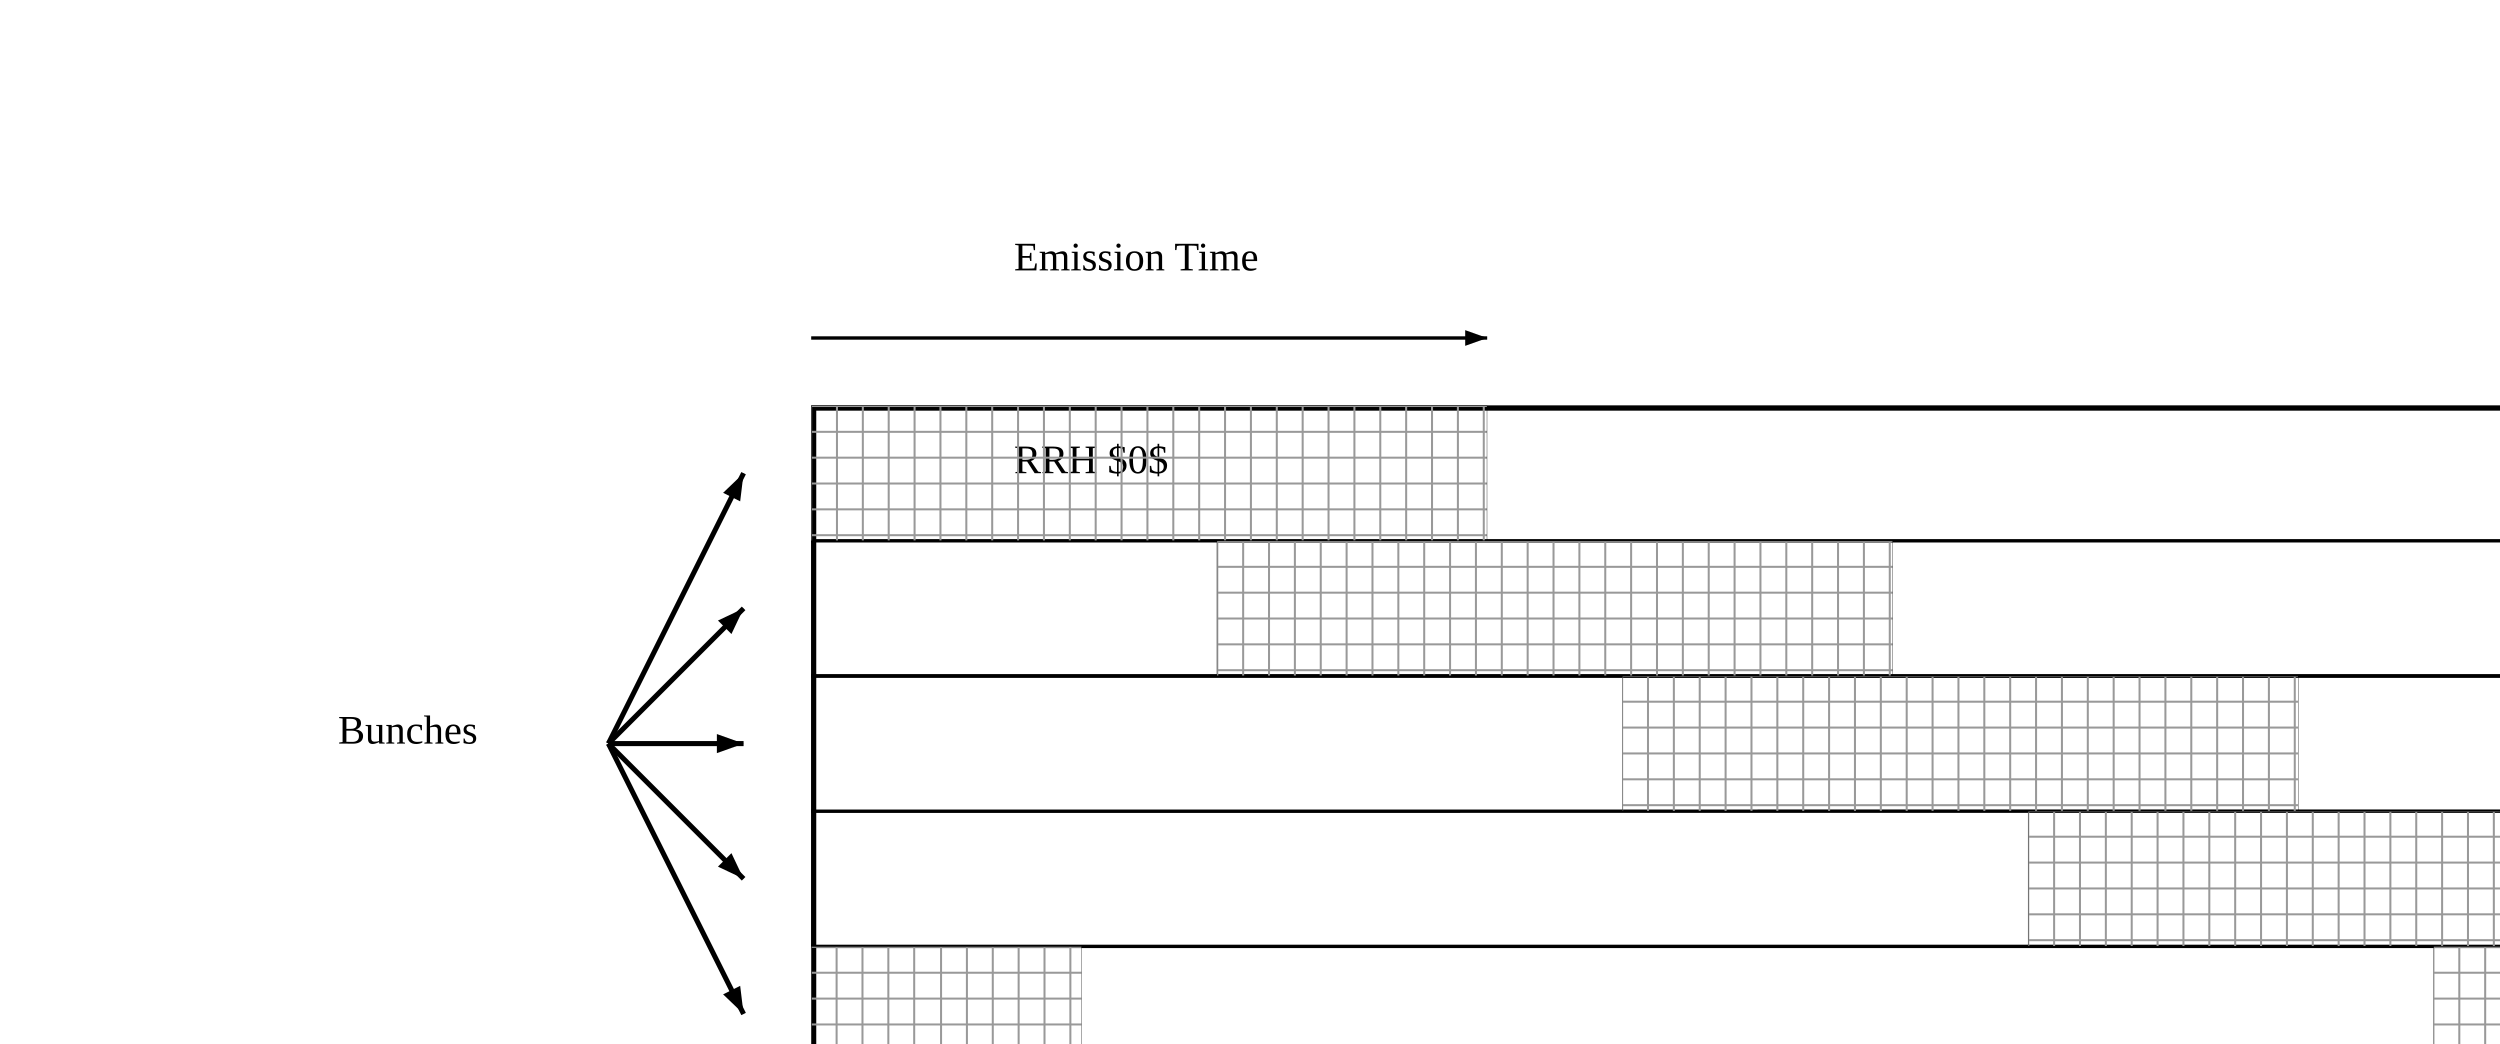
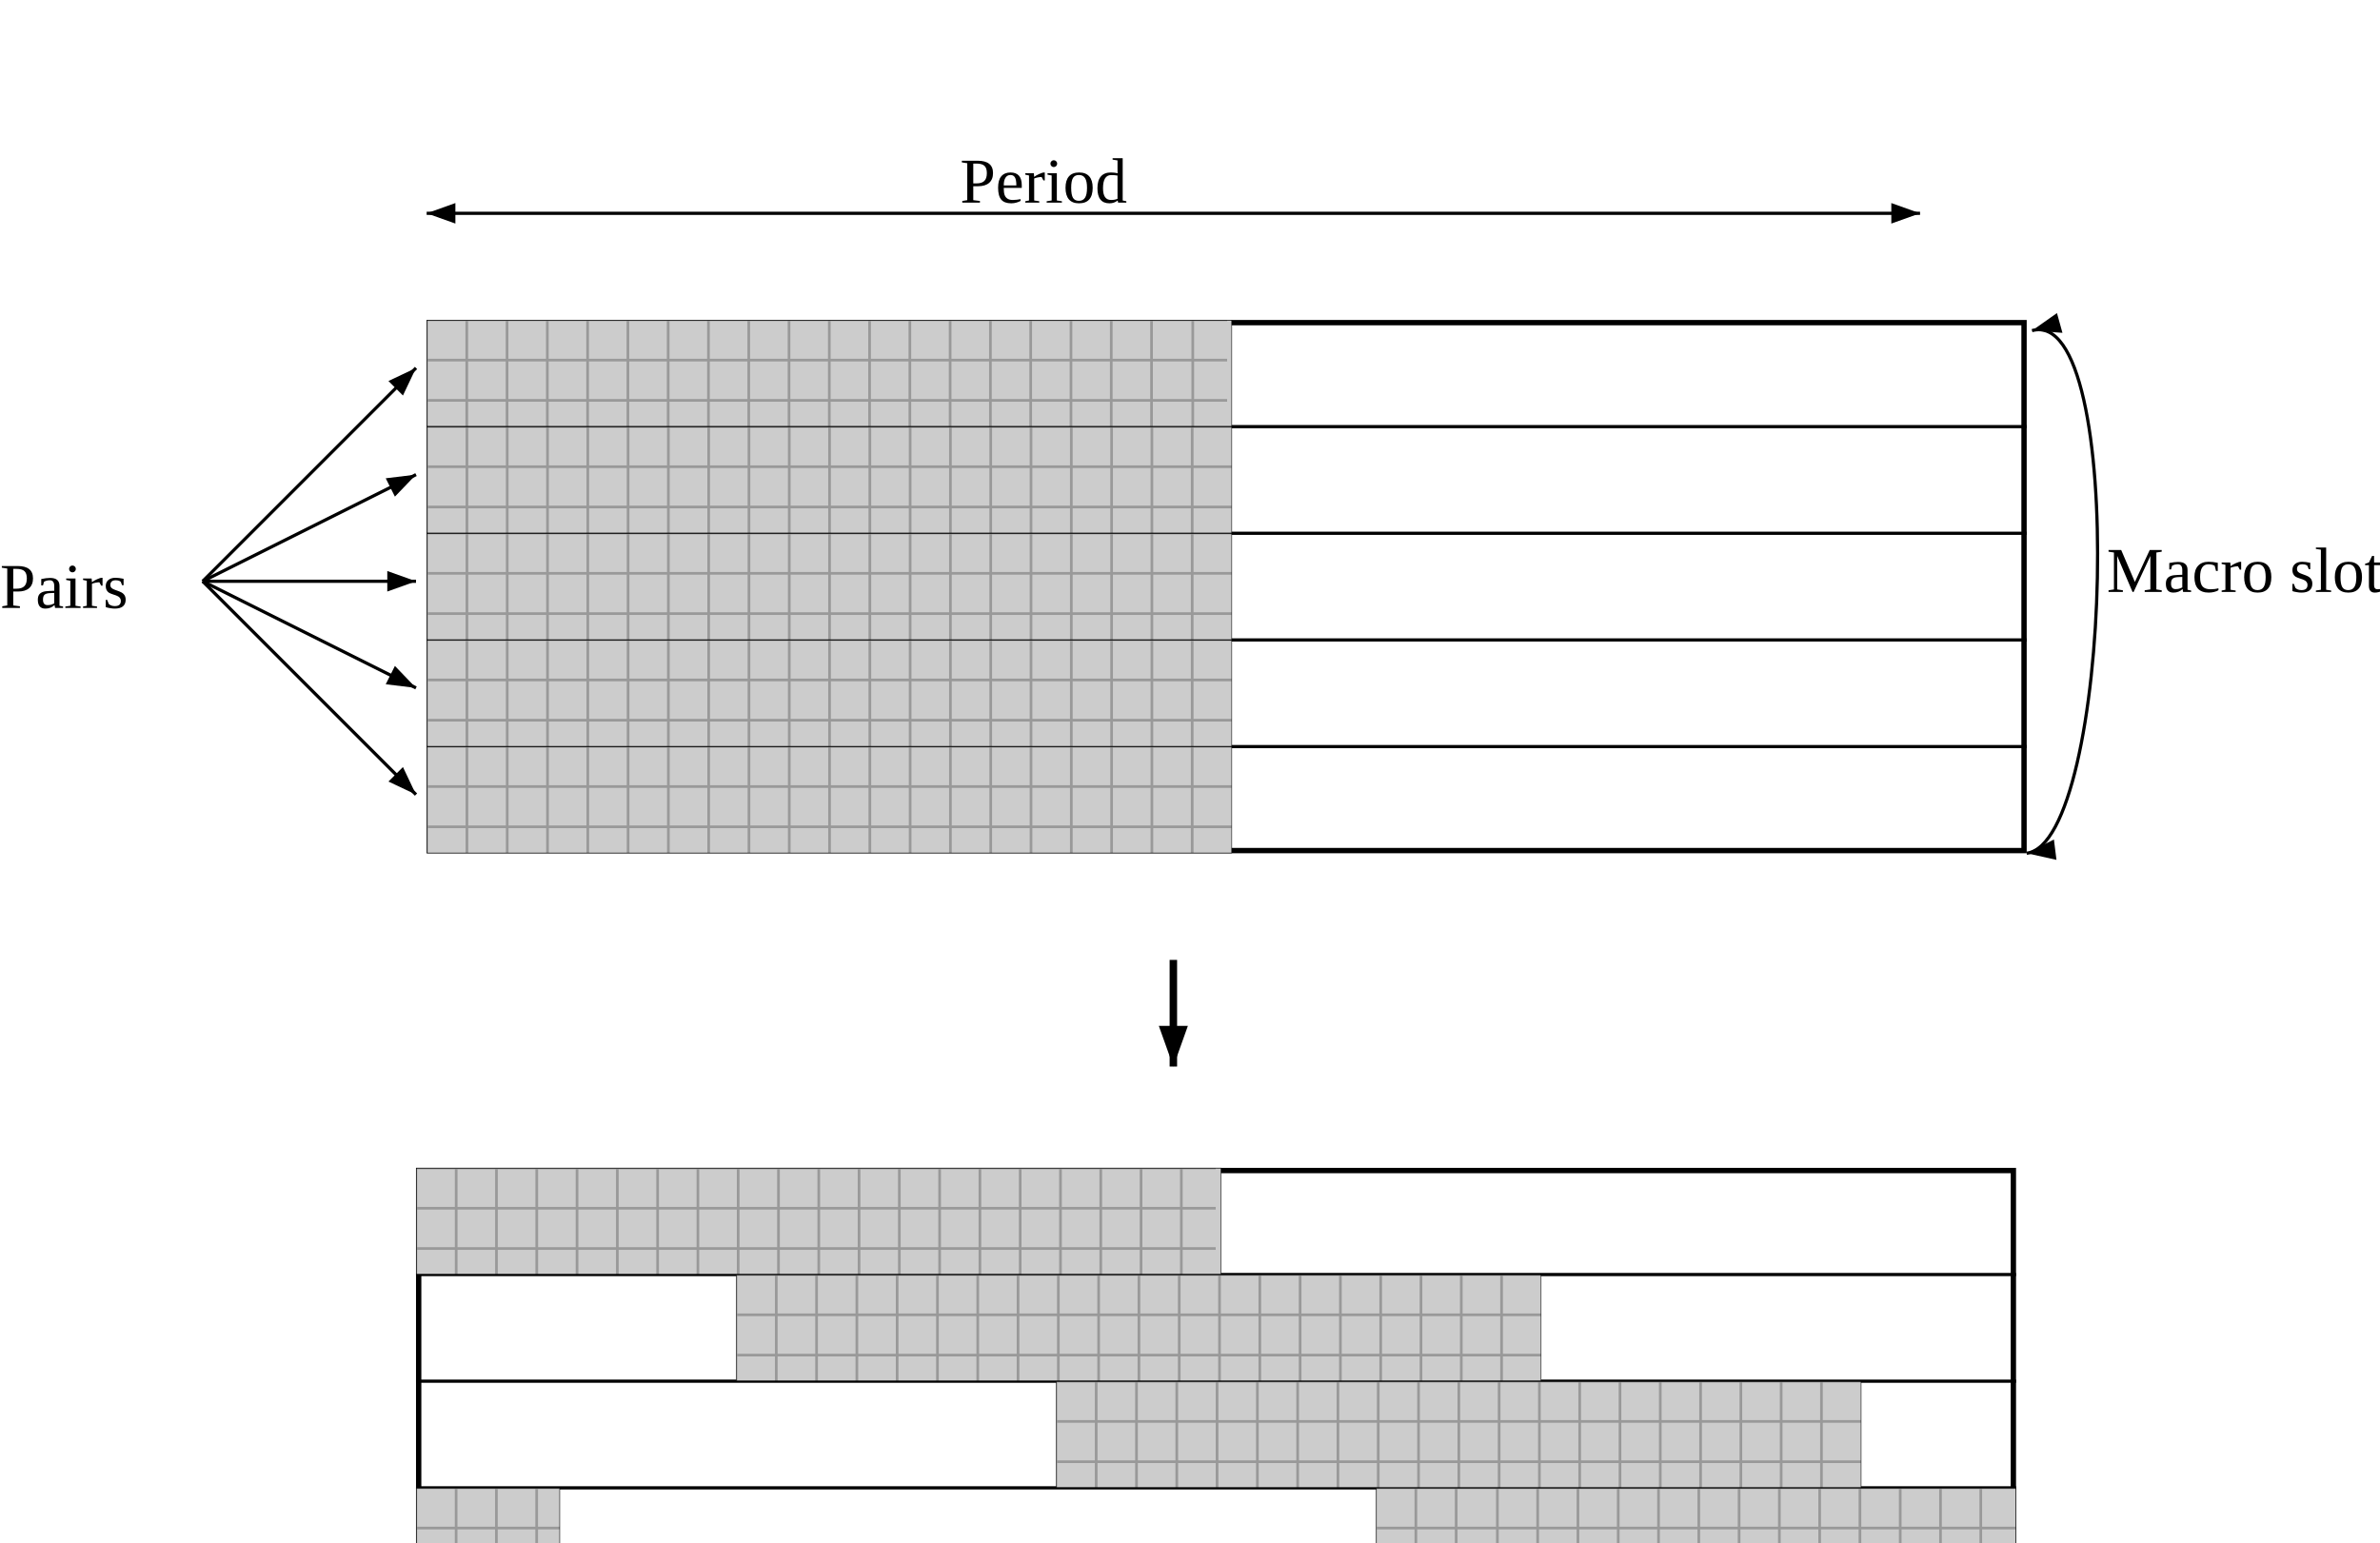
<svg xmlns="http://www.w3.org/2000/svg" xmlns:ns1="http://latexdraw.sourceforge.net/namespaces/latexdraw" version="1.1" baseProfile="full">
  <g>
-     <g ns1:type="rectangle" id="id2103877796">
-       <rect x="240.5" y="120.5" width="599.0" height="199.0" ns1:borderPos="outer" stroke-width="1.0" stroke="black" fill="none" />
-     </g>
-     <g ns1:type="joinedLines" id="id879174749">
-       <polyline points="240.0,160.0 840.0,160.0 " stroke-width="1.0" stroke="black" ns1:rotationAngle="0.0" />
-     </g>
-     <g ns1:type="joinedLines" id="id691065725">
-       <polyline points="240.0,200.0 820.0,200.0 " stroke-width="1.0" stroke="black" ns1:rotationAngle="0.0" />
-     </g>
-     <g ns1:type="joinedLines" id="id1251409828">
-       <polyline points="840,239.983 240,240.017 " stroke-width="1.0" stroke="black" ns1:rotationAngle="0.0" />
-     </g>
-     <g ns1:type="joinedLines" id="id574533063">
-       <polyline points="240,280 840.0,280 " stroke-width="1.0" stroke="black" ns1:rotationAngle="0.0" />
-     </g>
-     <g ns1:type="joinedLines" id="id677334461">
-       <polyline points="260,360.087 820,359.913 820,359.913 " stroke-width="1.0" stroke="black" fill="none" ns1:rotationAngle="0.0" marker-end="url(#arrow1-677334461)" />
-     </g>
-     <g ns1:type="text" id="id1276912557" fill="black" ns1:position="bl">
-       <text x="500.0" y="380.0">Period $P$</text>
-     </g>
-     <g ns1:type="text" id="id1974617853" fill="black" ns1:position="bl">
-       <text x="300.0" y="80.0">Emission Time</text>
-     </g>
-     <g ns1:type="joinedLines" id="id662665083">
-       <polyline points="240.0,100.0 440.0,100.0 " stroke-width="1.0" stroke="black" ns1:rotationAngle="0.0" marker-end="url(#arrow1-662665083)" />
-     </g>
-     <g ns1:type="rectangle" id="id133494636">
-       <rect x="240.75" y="120.75" width="598.5" height="198.5" ns1:borderPos="outer" stroke-width="1.5" stroke="black" fill="none" />
-     </g>
-     <g ns1:type="text" id="id1200963369" fill="black" ns1:position="bl">
-       <text x="100.0" y="220.0">Bunches</text>
-     </g>
-     <g ns1:type="joinedLines" id="id1736109856">
-       <polyline points="180.0,220.0 220.0,140.0 " stroke-width="1.5" stroke="black" ns1:rotationAngle="0.0" marker-end="url(#arrow1-1736109856)" />
-     </g>
-     <g ns1:type="joinedLines" id="id2026079333">
-       <polyline points="180.0,220.0 220.0,180.0 " stroke-width="1.5" stroke="black" ns1:rotationAngle="0.0" marker-end="url(#arrow1-2026079333)" />
-     </g>
-     <g ns1:type="joinedLines" id="id645033508">
-       <polyline points="180.0,220.0 220.0,220.0 " stroke-width="1.5" stroke="black" ns1:rotationAngle="0.0" marker-end="url(#arrow1-645033508)" />
-     </g>
-     <g ns1:type="joinedLines" id="id289885638">
-       <polyline points="180.0,220.0 220.0,260.0 " stroke-width="1.5" stroke="black" ns1:rotationAngle="0.0" marker-end="url(#arrow1-289885638)" />
-     </g>
-     <g ns1:type="joinedLines" id="id1043028812">
-       <polyline points="180.0,220.0 220.0,300.0 " stroke-width="1.5" stroke="black" ns1:rotationAngle="0.0" marker-end="url(#arrow1-1043028812)" />
-     </g>
-     <g ns1:type="text" id="id457055272" fill="black" ns1:position="bl">
-       <text x="300.0" y="140.0">RRH $0$</text>
-     </g>
-     <g ns1:type="text" id="id1785332569" fill="black" ns1:position="bl">
-       <text x="740.0" y="300.0">RRH $n-1$</text>
-     </g>
-     <g ns1:type="rectangle" id="id1189502250">
-       <rect x="240.05" y="120.05" width="199.9" height="39.9" ns1:borderPos="outer" stroke-width="0.1" stroke="black" fill="url(#pattern1189502250)" />
-     </g>
-     <g ns1:type="joinedLines" id="id208753685">
-       <polyline points="240.0,200.0 840.0,200.0 " stroke-width="1.0" stroke="black" ns1:rotationAngle="0.0" />
-     </g>
-     <g ns1:type="rectangle" id="id1119943417">
-       <rect x="360.05" y="160.05" width="199.9" height="39.9" ns1:borderPos="outer" stroke-width="0.1" stroke="black" fill="url(#pattern1119943417)" />
-     </g>
-     <g ns1:type="rectangle" id="id2135613503">
-       <rect x="480.05" y="200.05" width="199.9" height="39.9" ns1:borderPos="outer" stroke-width="0.1" stroke="black" fill="url(#pattern2135613503)" />
-     </g>
-     <g ns1:type="rectangle" id="id1404708223">
-       <rect x="600.05" y="240.05" width="199.9" height="39.9" ns1:borderPos="outer" stroke-width="0.1" stroke="black" fill="url(#pattern1404708223)" />
-     </g>
-     <g ns1:type="rectangle" id="id1816429732">
-       <rect x="720.05" y="280.05" width="119.9" height="39.9" ns1:borderPos="outer" stroke-width="0.1" stroke="black" fill="url(#pattern1816429732)" />
-     </g>
-     <g ns1:type="rectangle" id="id955937776">
-       <rect x="240.05" y="280.05" width="79.9" height="39.9" ns1:borderPos="outer" stroke-width="0.1" stroke="black" fill="url(#pattern955937776)" />
+     <g ns1:type="rectangle" id="id145477415">
+       <rect x="80.5" y="60.5" width="299.0" height="99.0" ns1:borderPos="outer" stroke-width="1.0" stroke="black" fill="none" />
+     </g>
+     <g ns1:type="joinedLines" id="id1230023799">
+       <polyline points="80.0,80.0 380.0,80.0 " stroke-width="0.6" stroke="black" ns1:rotationAngle="0.0" />
+     </g>
+     <g ns1:type="joinedLines" id="id1338479963">
+       <polyline points="380.0,120.0 80.0,120.0 " stroke-width="0.6" stroke="black" ns1:rotationAngle="0.0" />
+     </g>
+     <g ns1:type="joinedLines" id="id1918076130">
+       <polyline points="80.0,100.0 380.0,100.0 " stroke-width="0.6" stroke="black" ns1:rotationAngle="0.0" />
+     </g>
+     <g ns1:type="joinedLines" id="id1888654150">
+       <polyline points="380.0,140.0 80.0,140.0 " stroke-width="0.6" stroke="black" ns1:rotationAngle="0.0" />
+     </g>
+     <g ns1:type="joinedLines" id="id2044762758">
+       <polyline points="78.0,69.0 38.0,109.0 " stroke-width="0.6" stroke="black" ns1:rotationAngle="0.0" marker-start="url(#arrow0-2044762758)" />
+     </g>
+     <g ns1:type="joinedLines" id="id1735958981">
+       <polyline points="78.0,89.0 38.0,109.0 " stroke-width="0.6" stroke="black" ns1:rotationAngle="0.0" marker-start="url(#arrow0-1735958981)" />
+     </g>
+     <g ns1:type="joinedLines" id="id494037902">
+       <polyline points="78.0,109.0 38.0,109.0 " stroke-width="0.6" stroke="black" ns1:rotationAngle="0.0" marker-start="url(#arrow0-494037902)" />
+     </g>
+     <g ns1:type="joinedLines" id="id1804346869">
+       <polyline points="78.0,129.0 38.0,109.0 " stroke-width="0.6" stroke="black" ns1:rotationAngle="0.0" marker-start="url(#arrow0-1804346869)" />
+     </g>
+     <g ns1:type="joinedLines" id="id50768825">
+       <polyline points="78.0,149.0 38.0,109.0 38.0,109.0 " stroke-width="0.6" stroke="black" fill="none" ns1:rotationAngle="0.0" marker-start="url(#arrow0-50768825)" />
+     </g>
+     <g ns1:type="text" id="id1097693607" fill="black" ns1:position="bl">
+       <text x="0.0" y="114.0">Pairs</text>
+     </g>
+     <g ns1:type="bezierCurve" id="id2033722593">
+       <path d="M 381.0 62.0 C 399.0 57.0 396.0 158.0 380.0 160.0 " stroke-width="0.6" stroke="black" fill="none" ns1:rotationAngle="0.0" marker-start="url(#arrow0-2033722593)" marker-end="url(#arrow1-2033722593)" />
+     </g>
+     <g ns1:type="text" id="id1310710636" fill="black" ns1:position="bl">
+       <text x="395.0" y="111.0">Macro slot</text>
+     </g>
+     <g ns1:type="joinedLines" id="id610705731">
+       <polyline points="360.0,40.0 80.0,40.0 " stroke-width="0.6" stroke="black" ns1:rotationAngle="0.0" marker-start="url(#arrow0-610705731)" marker-end="url(#arrow1-610705731)" />
+     </g>
+     <g ns1:type="text" id="id86487416" fill="black" ns1:position="bl">
+       <text x="180.0" y="38.0">Period</text>
+     </g>
+     <g ns1:type="rectangle" id="id1690074701">
+       <rect x="80.05" y="60.05" width="150.9" height="19.9" ns1:borderPos="outer" stroke-width="0.1" stroke="black" fill="url(#pattern1690074701)" />
+     </g>
+     <g ns1:type="rectangle" id="id744675715">
+       <rect x="78.5" y="219.5" width="299.0" height="99.0" ns1:borderPos="outer" stroke-width="1.0" stroke="black" fill="none" />
+     </g>
+     <g ns1:type="joinedLines" id="id1153627750">
+       <polyline points="78.0,239.0 378.0,239.0 " stroke-width="0.6" stroke="black" ns1:rotationAngle="0.0" />
+     </g>
+     <g ns1:type="joinedLines" id="id622832005">
+       <polyline points="378.0,279.0 78.0,279.0 " stroke-width="0.6" stroke="black" ns1:rotationAngle="0.0" />
+     </g>
+     <g ns1:type="joinedLines" id="id1492273515">
+       <polyline points="78.0,259.0 378.0,259.0 " stroke-width="0.6" stroke="black" ns1:rotationAngle="0.0" />
+     </g>
+     <g ns1:type="joinedLines" id="id1092273152">
+       <polyline points="378.0,299.0 78.0,299.0 " stroke-width="0.6" stroke="black" ns1:rotationAngle="0.0" />
+     </g>
+     <g ns1:type="rectangle" id="id1496185459">
+       <rect x="78.05" y="219.05" width="150.9" height="19.9" ns1:borderPos="outer" stroke-width="0.1" stroke="black" fill="url(#pattern1496185459)" />
+     </g>
+     <g ns1:type="rectangle" id="id1190979492">
+       <rect x="138.05" y="239.05" width="150.9" height="19.9" ns1:borderPos="outer" stroke-width="0.1" stroke="black" fill="url(#pattern1190979492)" />
+     </g>
+     <g ns1:type="rectangle" id="id2033778514">
+       <rect x="198.05" y="259.05" width="150.9" height="19.9" ns1:borderPos="outer" stroke-width="0.1" stroke="black" fill="url(#pattern2033778514)" />
+     </g>
+     <g ns1:type="rectangle" id="id254854121">
+       <rect x="258.05" y="279.05" width="119.9" height="19.9" ns1:borderPos="outer" stroke-width="0.1" stroke="black" fill="url(#pattern254854121)" />
+     </g>
+     <g ns1:type="rectangle" id="id2099597542">
+       <rect x="78.05" y="279.05" width="26.9" height="19.9" ns1:borderPos="outer" stroke-width="0.1" stroke="black" fill="url(#pattern2099597542)" />
+     </g>
+     <g ns1:type="rectangle" id="id1559851931">
+       <rect x="318.05" y="299.05" width="59.9" height="19.9" ns1:borderPos="outer" stroke-width="0.1" stroke="black" fill="url(#pattern1559851931)" />
+     </g>
+     <g ns1:type="rectangle" id="id125084103">
+       <rect x="78.05" y="299.05" width="67.9" height="19.9" ns1:borderPos="outer" stroke-width="0.1" stroke="black" fill="url(#pattern125084103)" />
+     </g>
+     <g ns1:type="rectangle" id="id837231730">
+       <rect x="80.05" y="80.05" width="150.9" height="19.9" ns1:borderPos="outer" stroke-width="0.1" stroke="black" fill="url(#pattern837231730)" />
+     </g>
+     <g ns1:type="rectangle" id="id1612480295">
+       <rect x="80.05" y="100.05" width="150.9" height="19.9" ns1:borderPos="outer" stroke-width="0.1" stroke="black" fill="url(#pattern1612480295)" />
+     </g>
+     <g ns1:type="rectangle" id="id1680551645">
+       <rect x="80.05" y="120.05" width="150.9" height="19.9" ns1:borderPos="outer" stroke-width="0.1" stroke="black" fill="url(#pattern1680551645)" />
+     </g>
+     <g ns1:type="rectangle" id="id1823706135">
+       <rect x="80.05" y="140.05" width="150.9" height="19.9" ns1:borderPos="outer" stroke-width="0.1" stroke="black" fill="url(#pattern1823706135)" />
+     </g>
+     <g ns1:type="joinedLines" id="id1422236721">
+       <polyline points="220.0,200.0 220.0,180.0 " stroke-width="1.4" stroke="black" ns1:rotationAngle="0.0" marker-start="url(#arrow0-1422236721)" />
    </g>
  </g>
  <defs>
-     <marker overflow="visible" orient="auto" id="arrow1-677334461">
-       <path d="M 0.0 0.0 L -6.504 2.323 L -6.504 0.0 L -6.504 -2.323 z " ns1:arrSizeNum="2.0" fill="black" />
-     </marker>
-     <marker overflow="visible" orient="auto" id="arrow1-662665083">
-       <path d="M 0.0 0.0 L -6.504 2.323 L -6.504 0.0 L -6.504 -2.323 z " ns1:arrSizeNum="2.0" fill="black" />
-     </marker>
-     <marker overflow="visible" orient="auto" id="arrow1-1736109856">
-       <path d="M 0.0 0.0 L -5.269 1.882 L -5.269 0.0 L -5.269 -1.882 z " ns1:arrSizeNum="2.0" fill="black" />
-     </marker>
-     <marker overflow="visible" orient="auto" id="arrow1-2026079333">
-       <path d="M 0.0 0.0 L -5.269 1.882 L -5.269 0.0 L -5.269 -1.882 z " ns1:arrSizeNum="2.0" fill="black" />
-     </marker>
-     <marker overflow="visible" orient="auto" id="arrow1-645033508">
-       <path d="M 0.0 0.0 L -5.269 1.882 L -5.269 0.0 L -5.269 -1.882 z " ns1:arrSizeNum="2.0" fill="black" />
-     </marker>
-     <marker overflow="visible" orient="auto" id="arrow1-289885638">
-       <path d="M 0.0 0.0 L -5.269 1.882 L -5.269 0.0 L -5.269 -1.882 z " ns1:arrSizeNum="2.0" fill="black" />
-     </marker>
-     <marker overflow="visible" orient="auto" id="arrow1-1043028812">
-       <path d="M 0.0 0.0 L -5.269 1.882 L -5.269 0.0 L -5.269 -1.882 z " ns1:arrSizeNum="2.0" fill="black" />
-     </marker>
-     <pattern ns1:type="crosshatch" ns1:rotationAngle="0.0" ns1:size="7.055555555555555" patternUnits="userSpaceOnUse" id="pattern1189502250" x="0" y="0" width="440" height="160">
-       <g stroke="#999999" stroke-width="0.6" stroke-dasharray="none">
-         <path d="M 240.0 120.0 L 240.0 160.0 M 247.656 120.0 L 247.656 160.0 M 255.311 120.0 L 255.311 160.0 M 262.967 120.0 L 262.967 160.0 M 270.622 120.0 L 270.622 160.0 M 278.278 120.0 L 278.278 160.0 M 285.933 120.0 L 285.933 160.0 M 293.589 120.0 L 293.589 160.0 M 301.244 120.0 L 301.244 160.0 M 308.9 120.0 L 308.9 160.0 M 316.556 120.0 L 316.556 160.0 M 324.211 120.0 L 324.211 160.0 M 331.867 120.0 L 331.867 160.0 M 339.522 120.0 L 339.522 160.0 M 347.178 120.0 L 347.178 160.0 M 354.833 120.0 L 354.833 160.0 M 362.489 120.0 L 362.489 160.0 M 370.144 120.0 L 370.144 160.0 M 377.8 120.0 L 377.8 160.0 M 385.456 120.0 L 385.456 160.0 M 393.111 120.0 L 393.111 160.0 M 400.767 120.0 L 400.767 160.0 M 408.422 120.0 L 408.422 160.0 M 416.078 120.0 L 416.078 160.0 M 423.733 120.0 L 423.733 160.0 M 431.389 120.0 L 431.389 160.0 M 439.044 120.0 L 439.044 160.0 M 240.0 120.0 L 440.0 120.0 M 240.0 127.656 L 440.0 127.656 M 240.0 135.311 L 440.0 135.311 M 240.0 142.967 L 440.0 142.967 M 240.0 150.622 L 440.0 150.622 M 240.0 158.278 L 440.0 158.278 " />
-       </g>
-     </pattern>
-     <pattern ns1:type="crosshatch" ns1:rotationAngle="0.0" ns1:size="7.055555555555555" patternUnits="userSpaceOnUse" id="pattern1119943417" x="0" y="0" width="560" height="200">
-       <g stroke="#999999" stroke-width="0.6" stroke-dasharray="none">
-         <path d="M 360.0 160 L 360.0 200 M 367.656 160 L 367.656 200 M 375.311 160 L 375.311 200 M 382.967 160 L 382.967 200 M 390.622 160 L 390.622 200 M 398.278 160 L 398.278 200 M 405.933 160 L 405.933 200 M 413.589 160 L 413.589 200 M 421.244 160 L 421.244 200 M 428.9 160 L 428.9 200 M 436.556 160 L 436.556 200 M 444.211 160 L 444.211 200 M 451.867 160 L 451.867 200 M 459.522 160 L 459.522 200 M 467.178 160 L 467.178 200 M 474.833 160 L 474.833 200 M 482.489 160 L 482.489 200 M 490.144 160 L 490.144 200 M 497.8 160 L 497.8 200 M 505.456 160 L 505.456 200 M 513.111 160 L 513.111 200 M 520.767 160 L 520.767 200 M 528.422 160 L 528.422 200 M 536.078 160 L 536.078 200 M 543.733 160 L 543.733 200 M 551.389 160 L 551.389 200 M 559.044 160 L 559.044 200 M 360.0 160 L 560.0 160 M 360.0 167.656 L 560.0 167.656 M 360.0 175.311 L 560.0 175.311 M 360.0 182.967 L 560.0 182.967 M 360.0 190.622 L 560.0 190.622 M 360.0 198.278 L 560.0 198.278 " />
-       </g>
-     </pattern>
-     <pattern ns1:type="crosshatch" ns1:rotationAngle="0.0" ns1:size="7.055555555555555" patternUnits="userSpaceOnUse" id="pattern2135613503" x="0" y="0" width="680" height="240">
-       <g stroke="#999999" stroke-width="0.6" stroke-dasharray="none">
-         <path d="M 480.0 200 L 480.0 240 M 487.656 200 L 487.656 240 M 495.311 200 L 495.311 240 M 502.967 200 L 502.967 240 M 510.622 200 L 510.622 240 M 518.278 200 L 518.278 240 M 525.933 200 L 525.933 240 M 533.589 200 L 533.589 240 M 541.244 200 L 541.244 240 M 548.9 200 L 548.9 240 M 556.556 200 L 556.556 240 M 564.211 200 L 564.211 240 M 571.867 200 L 571.867 240 M 579.522 200 L 579.522 240 M 587.178 200 L 587.178 240 M 594.833 200 L 594.833 240 M 602.489 200 L 602.489 240 M 610.144 200 L 610.144 240 M 617.8 200 L 617.8 240 M 625.456 200 L 625.456 240 M 633.111 200 L 633.111 240 M 640.767 200 L 640.767 240 M 648.422 200 L 648.422 240 M 656.078 200 L 656.078 240 M 663.733 200 L 663.733 240 M 671.389 200 L 671.389 240 M 679.044 200 L 679.044 240 M 480.0 200 L 680.0 200 M 480.0 207.656 L 680.0 207.656 M 480.0 215.311 L 680.0 215.311 M 480.0 222.967 L 680.0 222.967 M 480.0 230.622 L 680.0 230.622 M 480.0 238.278 L 680.0 238.278 " />
-       </g>
-     </pattern>
-     <pattern ns1:type="crosshatch" ns1:rotationAngle="0.0" ns1:size="7.055555555555555" patternUnits="userSpaceOnUse" id="pattern1404708223" x="0" y="0" width="800" height="280">
-       <g stroke="#999999" stroke-width="0.6" stroke-dasharray="none">
-         <path d="M 600.0 240.0 L 600.0 280.0 M 607.656 240.0 L 607.656 280.0 M 615.311 240.0 L 615.311 280.0 M 622.967 240.0 L 622.967 280.0 M 630.622 240.0 L 630.622 280.0 M 638.278 240.0 L 638.278 280.0 M 645.933 240.0 L 645.933 280.0 M 653.589 240.0 L 653.589 280.0 M 661.244 240.0 L 661.244 280.0 M 668.9 240.0 L 668.9 280.0 M 676.556 240.0 L 676.556 280.0 M 684.211 240.0 L 684.211 280.0 M 691.867 240.0 L 691.867 280.0 M 699.522 240.0 L 699.522 280.0 M 707.178 240.0 L 707.178 280.0 M 714.833 240.0 L 714.833 280.0 M 722.489 240.0 L 722.489 280.0 M 730.144 240.0 L 730.144 280.0 M 737.8 240.0 L 737.8 280.0 M 745.456 240.0 L 745.456 280.0 M 753.111 240.0 L 753.111 280.0 M 760.767 240.0 L 760.767 280.0 M 768.422 240.0 L 768.422 280.0 M 776.078 240.0 L 776.078 280.0 M 783.733 240.0 L 783.733 280.0 M 791.389 240.0 L 791.389 280.0 M 799.044 240.0 L 799.044 280.0 M 600.0 240.0 L 800.0 240.0 M 600.0 247.656 L 800.0 247.656 M 600.0 255.311 L 800.0 255.311 M 600.0 262.967 L 800.0 262.967 M 600.0 270.622 L 800.0 270.622 M 600.0 278.278 L 800.0 278.278 " />
-       </g>
-     </pattern>
-     <pattern ns1:type="crosshatch" ns1:rotationAngle="0.0" ns1:size="7.055555555555555" patternUnits="userSpaceOnUse" id="pattern1816429732" x="0" y="0" width="840" height="320">
-       <g stroke="#999999" stroke-width="0.6" stroke-dasharray="none">
-         <path d="M 720.0 280.0 L 720.0 320.0 M 727.656 280.0 L 727.656 320.0 M 735.311 280.0 L 735.311 320.0 M 742.967 280.0 L 742.967 320.0 M 750.622 280.0 L 750.622 320.0 M 758.278 280.0 L 758.278 320.0 M 765.933 280.0 L 765.933 320.0 M 773.589 280.0 L 773.589 320.0 M 781.244 280.0 L 781.244 320.0 M 788.9 280.0 L 788.9 320.0 M 796.556 280.0 L 796.556 320.0 M 804.211 280.0 L 804.211 320.0 M 811.867 280.0 L 811.867 320.0 M 819.522 280.0 L 819.522 320.0 M 827.178 280.0 L 827.178 320.0 M 834.833 280.0 L 834.833 320.0 M 720.0 280.0 L 840.0 280.0 M 720.0 287.656 L 840.0 287.656 M 720.0 295.311 L 840.0 295.311 M 720.0 302.967 L 840.0 302.967 M 720.0 310.622 L 840.0 310.622 M 720.0 318.278 L 840.0 318.278 " />
-       </g>
-     </pattern>
-     <pattern ns1:type="crosshatch" ns1:rotationAngle="0.0" ns1:size="7.055555555555555" patternUnits="userSpaceOnUse" id="pattern955937776" x="0" y="0" width="320" height="320">
-       <g stroke="#999999" stroke-width="0.6" stroke-dasharray="none">
-         <path d="M 240.0 280.0 L 240.0 320.0 M 247.656 280.0 L 247.656 320.0 M 255.311 280.0 L 255.311 320.0 M 262.967 280.0 L 262.967 320.0 M 270.622 280.0 L 270.622 320.0 M 278.278 280.0 L 278.278 320.0 M 285.933 280.0 L 285.933 320.0 M 293.589 280.0 L 293.589 320.0 M 301.244 280.0 L 301.244 320.0 M 308.9 280.0 L 308.9 320.0 M 316.556 280.0 L 316.556 320.0 M 240.0 280.0 L 320.0 280.0 M 240.0 287.656 L 320.0 287.656 M 240.0 295.311 L 320.0 295.311 M 240.0 302.967 L 320.0 302.967 M 240.0 310.622 L 320.0 310.622 M 240.0 318.278 L 320.0 318.278 " />
-       </g>
-     </pattern>
+     <marker overflow="visible" orient="auto" id="arrow0-2044762758">
+       <path d="M 0.0 0.0 L 8.974 3.205 L 8.974 0.0 L 8.974 -3.205 z " ns1:arrSizeNum="2.0" fill="black" />
+     </marker>
+     <marker overflow="visible" orient="auto" id="arrow0-1735958981">
+       <path d="M 0.0 0.0 L 8.974 3.205 L 8.974 0.0 L 8.974 -3.205 z " ns1:arrSizeNum="2.0" fill="black" />
+     </marker>
+     <marker overflow="visible" orient="auto" id="arrow0-494037902">
+       <path d="M 0.0 0.0 L 8.974 3.205 L 8.974 0.0 L 8.974 -3.205 z " ns1:arrSizeNum="2.0" fill="black" />
+     </marker>
+     <marker overflow="visible" orient="auto" id="arrow0-1804346869">
+       <path d="M 0.0 0.0 L 8.974 3.205 L 8.974 0.0 L 8.974 -3.205 z " ns1:arrSizeNum="2.0" fill="black" />
+     </marker>
+     <marker overflow="visible" orient="auto" id="arrow0-50768825">
+       <path d="M 0.0 0.0 L 8.974 3.205 L 8.974 0.0 L 8.974 -3.205 z " ns1:arrSizeNum="2.0" fill="black" />
+     </marker>
+     <marker overflow="visible" orient="auto" id="arrow0-2033722593">
+       <path d="M 0.0 0.0 L 8.974 3.205 L 8.974 0.0 L 8.974 -3.205 z " ns1:arrSizeNum="2.0" fill="black" />
+     </marker>
+     <marker overflow="visible" orient="auto" id="arrow1-2033722593">
+       <path d="M 0.0 0.0 L -8.974 3.205 L -8.974 0.0 L -8.974 -3.205 z " ns1:arrSizeNum="2.0" fill="black" />
+     </marker>
+     <marker overflow="visible" orient="auto" id="arrow0-610705731">
+       <path d="M 0.0 0.0 L 8.974 3.205 L 8.974 0.0 L 8.974 -3.205 z " ns1:arrSizeNum="2.0" fill="black" />
+     </marker>
+     <marker overflow="visible" orient="auto" id="arrow1-610705731">
+       <path d="M 0.0 0.0 L -8.974 3.205 L -8.974 0.0 L -8.974 -3.205 z " ns1:arrSizeNum="2.0" fill="black" />
+     </marker>
+     <pattern ns1:type="crosshatch*" ns1:rotationAngle="0.0" ns1:size="7.055555555555555" patternUnits="userSpaceOnUse" id="pattern1690074701" x="0" y="0" width="230" height="80">
+       <rect width="230" height="80" fill="#cccccc" stroke="none" />
+       <g stroke="#999999" stroke-width="0.5" stroke-dasharray="none">
+         <path d="M 80.0 60.0 L 80.0 80.0 M 87.556 60.0 L 87.556 80.0 M 95.111 60.0 L 95.111 80.0 M 102.667 60.0 L 102.667 80.0 M 110.222 60.0 L 110.222 80.0 M 117.778 60.0 L 117.778 80.0 M 125.333 60.0 L 125.333 80.0 M 132.889 60.0 L 132.889 80.0 M 140.444 60.0 L 140.444 80.0 M 148 60.0 L 148 80.0 M 155.556 60.0 L 155.556 80.0 M 163.111 60.0 L 163.111 80.0 M 170.667 60.0 L 170.667 80.0 M 178.222 60.0 L 178.222 80.0 M 185.778 60.0 L 185.778 80.0 M 193.333 60.0 L 193.333 80.0 M 200.889 60.0 L 200.889 80.0 M 208.444 60.0 L 208.444 80.0 M 216 60.0 L 216 80.0 M 223.556 60.0 L 223.556 80.0 M 80.0 60.0 L 231 60.0 M 80.0 67.556 L 231 67.556 M 80.0 75.111 L 231 75.111 " />
+       </g>
+     </pattern>
+     <pattern ns1:type="crosshatch*" ns1:rotationAngle="0.0" ns1:size="7.055555555555555" patternUnits="userSpaceOnUse" id="pattern1496185459" x="0" y="0" width="228" height="239">
+       <rect width="228" height="239" fill="#cccccc" stroke="none" />
+       <g stroke="#999999" stroke-width="0.5" stroke-dasharray="none">
+         <path d="M 78.0 219.0 L 78.0 239.0 M 85.556 219.0 L 85.556 239.0 M 93.111 219.0 L 93.111 239.0 M 100.667 219.0 L 100.667 239.0 M 108.222 219.0 L 108.222 239.0 M 115.778 219.0 L 115.778 239.0 M 123.333 219.0 L 123.333 239.0 M 130.889 219.0 L 130.889 239.0 M 138.444 219.0 L 138.444 239.0 M 146 219.0 L 146 239.0 M 153.556 219.0 L 153.556 239.0 M 161.111 219.0 L 161.111 239.0 M 168.667 219.0 L 168.667 239.0 M 176.222 219.0 L 176.222 239.0 M 183.778 219.0 L 183.778 239.0 M 191.333 219.0 L 191.333 239.0 M 198.889 219.0 L 198.889 239.0 M 206.444 219.0 L 206.444 239.0 M 214 219.0 L 214 239.0 M 221.556 219.0 L 221.556 239.0 M 78.0 219.0 L 229 219.0 M 78.0 226.556 L 229 226.556 M 78.0 234.111 L 229 234.111 " />
+       </g>
+     </pattern>
+     <pattern ns1:type="crosshatch*" ns1:rotationAngle="0.0" ns1:size="7.055555555555555" patternUnits="userSpaceOnUse" id="pattern1190979492" x="0" y="0" width="289" height="259">
+       <rect width="289" height="259" fill="#cccccc" stroke="none" />
+       <g stroke="#999999" stroke-width="0.5" stroke-dasharray="none">
+         <path d="M 138.0 239.0 L 138.0 259.0 M 145.556 239.0 L 145.556 259.0 M 153.111 239.0 L 153.111 259.0 M 160.667 239.0 L 160.667 259.0 M 168.222 239.0 L 168.222 259.0 M 175.778 239.0 L 175.778 259.0 M 183.333 239.0 L 183.333 259.0 M 190.889 239.0 L 190.889 259.0 M 198.444 239.0 L 198.444 259.0 M 206 239.0 L 206 259.0 M 213.556 239.0 L 213.556 259.0 M 221.111 239.0 L 221.111 259.0 M 228.667 239.0 L 228.667 259.0 M 236.222 239.0 L 236.222 259.0 M 243.778 239.0 L 243.778 259.0 M 251.333 239.0 L 251.333 259.0 M 258.889 239.0 L 258.889 259.0 M 266.444 239.0 L 266.444 259.0 M 274 239.0 L 274 259.0 M 281.556 239.0 L 281.556 259.0 M 138.0 239.0 L 289.0 239.0 M 138.0 246.556 L 289.0 246.556 M 138.0 254.111 L 289.0 254.111 " />
+       </g>
+     </pattern>
+     <pattern ns1:type="crosshatch*" ns1:rotationAngle="0.0" ns1:size="7.055555555555555" patternUnits="userSpaceOnUse" id="pattern2033778514" x="0" y="0" width="349" height="279">
+       <rect width="349" height="279" fill="#cccccc" stroke="none" />
+       <g stroke="#999999" stroke-width="0.5" stroke-dasharray="none">
+         <path d="M 198.0 259.0 L 198.0 279.0 M 205.556 259.0 L 205.556 279.0 M 213.111 259.0 L 213.111 279.0 M 220.667 259.0 L 220.667 279.0 M 228.222 259.0 L 228.222 279.0 M 235.778 259.0 L 235.778 279.0 M 243.333 259.0 L 243.333 279.0 M 250.889 259.0 L 250.889 279.0 M 258.444 259.0 L 258.444 279.0 M 266 259.0 L 266 279.0 M 273.556 259.0 L 273.556 279.0 M 281.111 259.0 L 281.111 279.0 M 288.667 259.0 L 288.667 279.0 M 296.222 259.0 L 296.222 279.0 M 303.778 259.0 L 303.778 279.0 M 311.333 259.0 L 311.333 279.0 M 318.889 259.0 L 318.889 279.0 M 326.444 259.0 L 326.444 279.0 M 334 259.0 L 334 279.0 M 341.556 259.0 L 341.556 279.0 M 198.0 259.0 L 349.0 259.0 M 198.0 266.556 L 349.0 266.556 M 198.0 274.111 L 349.0 274.111 " />
+       </g>
+     </pattern>
+     <pattern ns1:type="crosshatch*" ns1:rotationAngle="0.0" ns1:size="7.055555555555555" patternUnits="userSpaceOnUse" id="pattern254854121" x="0" y="0" width="378" height="299">
+       <rect width="378" height="299" fill="#cccccc" stroke="none" />
+       <g stroke="#999999" stroke-width="0.5" stroke-dasharray="none">
+         <path d="M 258.0 279.0 L 258.0 299.0 M 265.556 279.0 L 265.556 299.0 M 273.111 279.0 L 273.111 299.0 M 280.667 279.0 L 280.667 299.0 M 288.222 279.0 L 288.222 299.0 M 295.778 279.0 L 295.778 299.0 M 303.333 279.0 L 303.333 299.0 M 310.889 279.0 L 310.889 299.0 M 318.444 279.0 L 318.444 299.0 M 326 279.0 L 326 299.0 M 333.556 279.0 L 333.556 299.0 M 341.111 279.0 L 341.111 299.0 M 348.667 279.0 L 348.667 299.0 M 356.222 279.0 L 356.222 299.0 M 363.778 279.0 L 363.778 299.0 M 371.333 279.0 L 371.333 299.0 M 258.0 279.0 L 378.0 279.0 M 258.0 286.556 L 378.0 286.556 M 258.0 294.111 L 378.0 294.111 " />
+       </g>
+     </pattern>
+     <pattern ns1:type="crosshatch*" ns1:rotationAngle="0.0" ns1:size="7.055555555555555" patternUnits="userSpaceOnUse" id="pattern2099597542" x="0" y="0" width="105" height="299">
+       <rect width="105" height="299" fill="#cccccc" stroke="none" />
+       <g stroke="#999999" stroke-width="0.5" stroke-dasharray="none">
+         <path d="M 78.0 279.0 L 78.0 299.0 M 85.556 279.0 L 85.556 299.0 M 93.111 279.0 L 93.111 299.0 M 100.667 279.0 L 100.667 299.0 M 78.0 279.0 L 105.0 279.0 M 78.0 286.556 L 105.0 286.556 M 78.0 294.111 L 105.0 294.111 " />
+       </g>
+     </pattern>
+     <pattern ns1:type="crosshatch*" ns1:rotationAngle="0.0" ns1:size="7.055555555555555" patternUnits="userSpaceOnUse" id="pattern1559851931" x="0" y="0" width="378" height="319">
+       <rect width="378" height="319" fill="#cccccc" stroke="none" />
+       <g stroke="#999999" stroke-width="0.5" stroke-dasharray="none">
+         <path d="M 318.0 299.0 L 318.0 319.0 M 325.556 299.0 L 325.556 319.0 M 333.111 299.0 L 333.111 319.0 M 340.667 299.0 L 340.667 319.0 M 348.222 299.0 L 348.222 319.0 M 355.778 299.0 L 355.778 319.0 M 363.333 299.0 L 363.333 319.0 M 370.889 299.0 L 370.889 319.0 M 318.0 299.0 L 378.0 299.0 M 318.0 306.556 L 378.0 306.556 M 318.0 314.111 L 378.0 314.111 " />
+       </g>
+     </pattern>
+     <pattern ns1:type="crosshatch*" ns1:rotationAngle="0.0" ns1:size="7.055555555555555" patternUnits="userSpaceOnUse" id="pattern125084103" x="0" y="0" width="146" height="319">
+       <rect width="146" height="319" fill="#cccccc" stroke="none" />
+       <g stroke="#999999" stroke-width="0.5" stroke-dasharray="none">
+         <path d="M 78.0 299.0 L 78.0 319.0 M 85.556 299.0 L 85.556 319.0 M 93.111 299.0 L 93.111 319.0 M 100.667 299.0 L 100.667 319.0 M 108.222 299.0 L 108.222 319.0 M 115.778 299.0 L 115.778 319.0 M 123.333 299.0 L 123.333 319.0 M 130.889 299.0 L 130.889 319.0 M 138.444 299.0 L 138.444 319.0 M 146 299.0 L 146 319.0 M 78.0 299.0 L 146.0 299.0 M 78.0 306.556 L 146.0 306.556 M 78.0 314.111 L 146.0 314.111 " />
+       </g>
+     </pattern>
+     <pattern ns1:type="crosshatch*" ns1:rotationAngle="0.0" ns1:size="7.055555555555555" patternUnits="userSpaceOnUse" id="pattern837231730" x="0" y="0" width="231" height="100">
+       <rect width="231" height="100" fill="#cccccc" stroke="none" />
+       <g stroke="#999999" stroke-width="0.5" stroke-dasharray="none">
+         <path d="M 80.0 80.0 L 80.0 100.0 M 87.556 80.0 L 87.556 100.0 M 95.111 80.0 L 95.111 100.0 M 102.667 80.0 L 102.667 100.0 M 110.222 80.0 L 110.222 100.0 M 117.778 80.0 L 117.778 100.0 M 125.333 80.0 L 125.333 100.0 M 132.889 80.0 L 132.889 100.0 M 140.444 80.0 L 140.444 100.0 M 148 80.0 L 148 100.0 M 155.556 80.0 L 155.556 100.0 M 163.111 80.0 L 163.111 100.0 M 170.667 80.0 L 170.667 100.0 M 178.222 80.0 L 178.222 100.0 M 185.778 80.0 L 185.778 100.0 M 193.333 80.0 L 193.333 100.0 M 200.889 80.0 L 200.889 100.0 M 208.444 80.0 L 208.444 100.0 M 216 80.0 L 216 100.0 M 223.556 80.0 L 223.556 100.0 M 80.0 80.0 L 231.0 80.0 M 80.0 87.556 L 231.0 87.556 M 80.0 95.111 L 231.0 95.111 " />
+       </g>
+     </pattern>
+     <pattern ns1:type="crosshatch*" ns1:rotationAngle="0.0" ns1:size="7.055555555555555" patternUnits="userSpaceOnUse" id="pattern1612480295" x="0" y="0" width="231" height="120">
+       <rect width="231" height="120" fill="#cccccc" stroke="none" />
+       <g stroke="#999999" stroke-width="0.5" stroke-dasharray="none">
+         <path d="M 80.0 100.0 L 80.0 120.0 M 87.556 100.0 L 87.556 120.0 M 95.111 100.0 L 95.111 120.0 M 102.667 100.0 L 102.667 120.0 M 110.222 100.0 L 110.222 120.0 M 117.778 100.0 L 117.778 120.0 M 125.333 100.0 L 125.333 120.0 M 132.889 100.0 L 132.889 120.0 M 140.444 100.0 L 140.444 120.0 M 148 100.0 L 148 120.0 M 155.556 100.0 L 155.556 120.0 M 163.111 100.0 L 163.111 120.0 M 170.667 100.0 L 170.667 120.0 M 178.222 100.0 L 178.222 120.0 M 185.778 100.0 L 185.778 120.0 M 193.333 100.0 L 193.333 120.0 M 200.889 100.0 L 200.889 120.0 M 208.444 100.0 L 208.444 120.0 M 216 100.0 L 216 120.0 M 223.556 100.0 L 223.556 120.0 M 80.0 100.0 L 231.0 100.0 M 80.0 107.556 L 231.0 107.556 M 80.0 115.111 L 231.0 115.111 " />
+       </g>
+     </pattern>
+     <pattern ns1:type="crosshatch*" ns1:rotationAngle="0.0" ns1:size="7.055555555555555" patternUnits="userSpaceOnUse" id="pattern1680551645" x="0" y="0" width="231" height="140">
+       <rect width="231" height="140" fill="#cccccc" stroke="none" />
+       <g stroke="#999999" stroke-width="0.5" stroke-dasharray="none">
+         <path d="M 80.0 120.0 L 80.0 140.0 M 87.556 120.0 L 87.556 140.0 M 95.111 120.0 L 95.111 140.0 M 102.667 120.0 L 102.667 140.0 M 110.222 120.0 L 110.222 140.0 M 117.778 120.0 L 117.778 140.0 M 125.333 120.0 L 125.333 140.0 M 132.889 120.0 L 132.889 140.0 M 140.444 120.0 L 140.444 140.0 M 148 120.0 L 148 140.0 M 155.556 120.0 L 155.556 140.0 M 163.111 120.0 L 163.111 140.0 M 170.667 120.0 L 170.667 140.0 M 178.222 120.0 L 178.222 140.0 M 185.778 120.0 L 185.778 140.0 M 193.333 120.0 L 193.333 140.0 M 200.889 120.0 L 200.889 140.0 M 208.444 120.0 L 208.444 140.0 M 216 120.0 L 216 140.0 M 223.556 120.0 L 223.556 140.0 M 80.0 120.0 L 231.0 120.0 M 80.0 127.556 L 231.0 127.556 M 80.0 135.111 L 231.0 135.111 " />
+       </g>
+     </pattern>
+     <pattern ns1:type="crosshatch*" ns1:rotationAngle="0.0" ns1:size="7.055555555555555" patternUnits="userSpaceOnUse" id="pattern1823706135" x="0" y="0" width="231" height="160">
+       <rect width="231" height="160" fill="#cccccc" stroke="none" />
+       <g stroke="#999999" stroke-width="0.5" stroke-dasharray="none">
+         <path d="M 80.0 140.0 L 80.0 160.0 M 87.556 140.0 L 87.556 160.0 M 95.111 140.0 L 95.111 160.0 M 102.667 140.0 L 102.667 160.0 M 110.222 140.0 L 110.222 160.0 M 117.778 140.0 L 117.778 160.0 M 125.333 140.0 L 125.333 160.0 M 132.889 140.0 L 132.889 160.0 M 140.444 140.0 L 140.444 160.0 M 148 140.0 L 148 160.0 M 155.556 140.0 L 155.556 160.0 M 163.111 140.0 L 163.111 160.0 M 170.667 140.0 L 170.667 160.0 M 178.222 140.0 L 178.222 160.0 M 185.778 140.0 L 185.778 160.0 M 193.333 140.0 L 193.333 160.0 M 200.889 140.0 L 200.889 160.0 M 208.444 140.0 L 208.444 160.0 M 216 140.0 L 216 160.0 M 223.556 140.0 L 223.556 160.0 M 80.0 140.0 L 231.0 140.0 M 80.0 147.556 L 231.0 147.556 M 80.0 155.111 L 231.0 155.111 " />
+       </g>
+     </pattern>
+     <marker overflow="visible" orient="auto" id="arrow0-1422236721">
+       <path d="M 0.0 0.0 L 5.446 1.945 L 5.446 0.0 L 5.446 -1.945 z " ns1:arrSizeNum="2.0" fill="black" />
+     </marker>
  </defs>
</svg>
